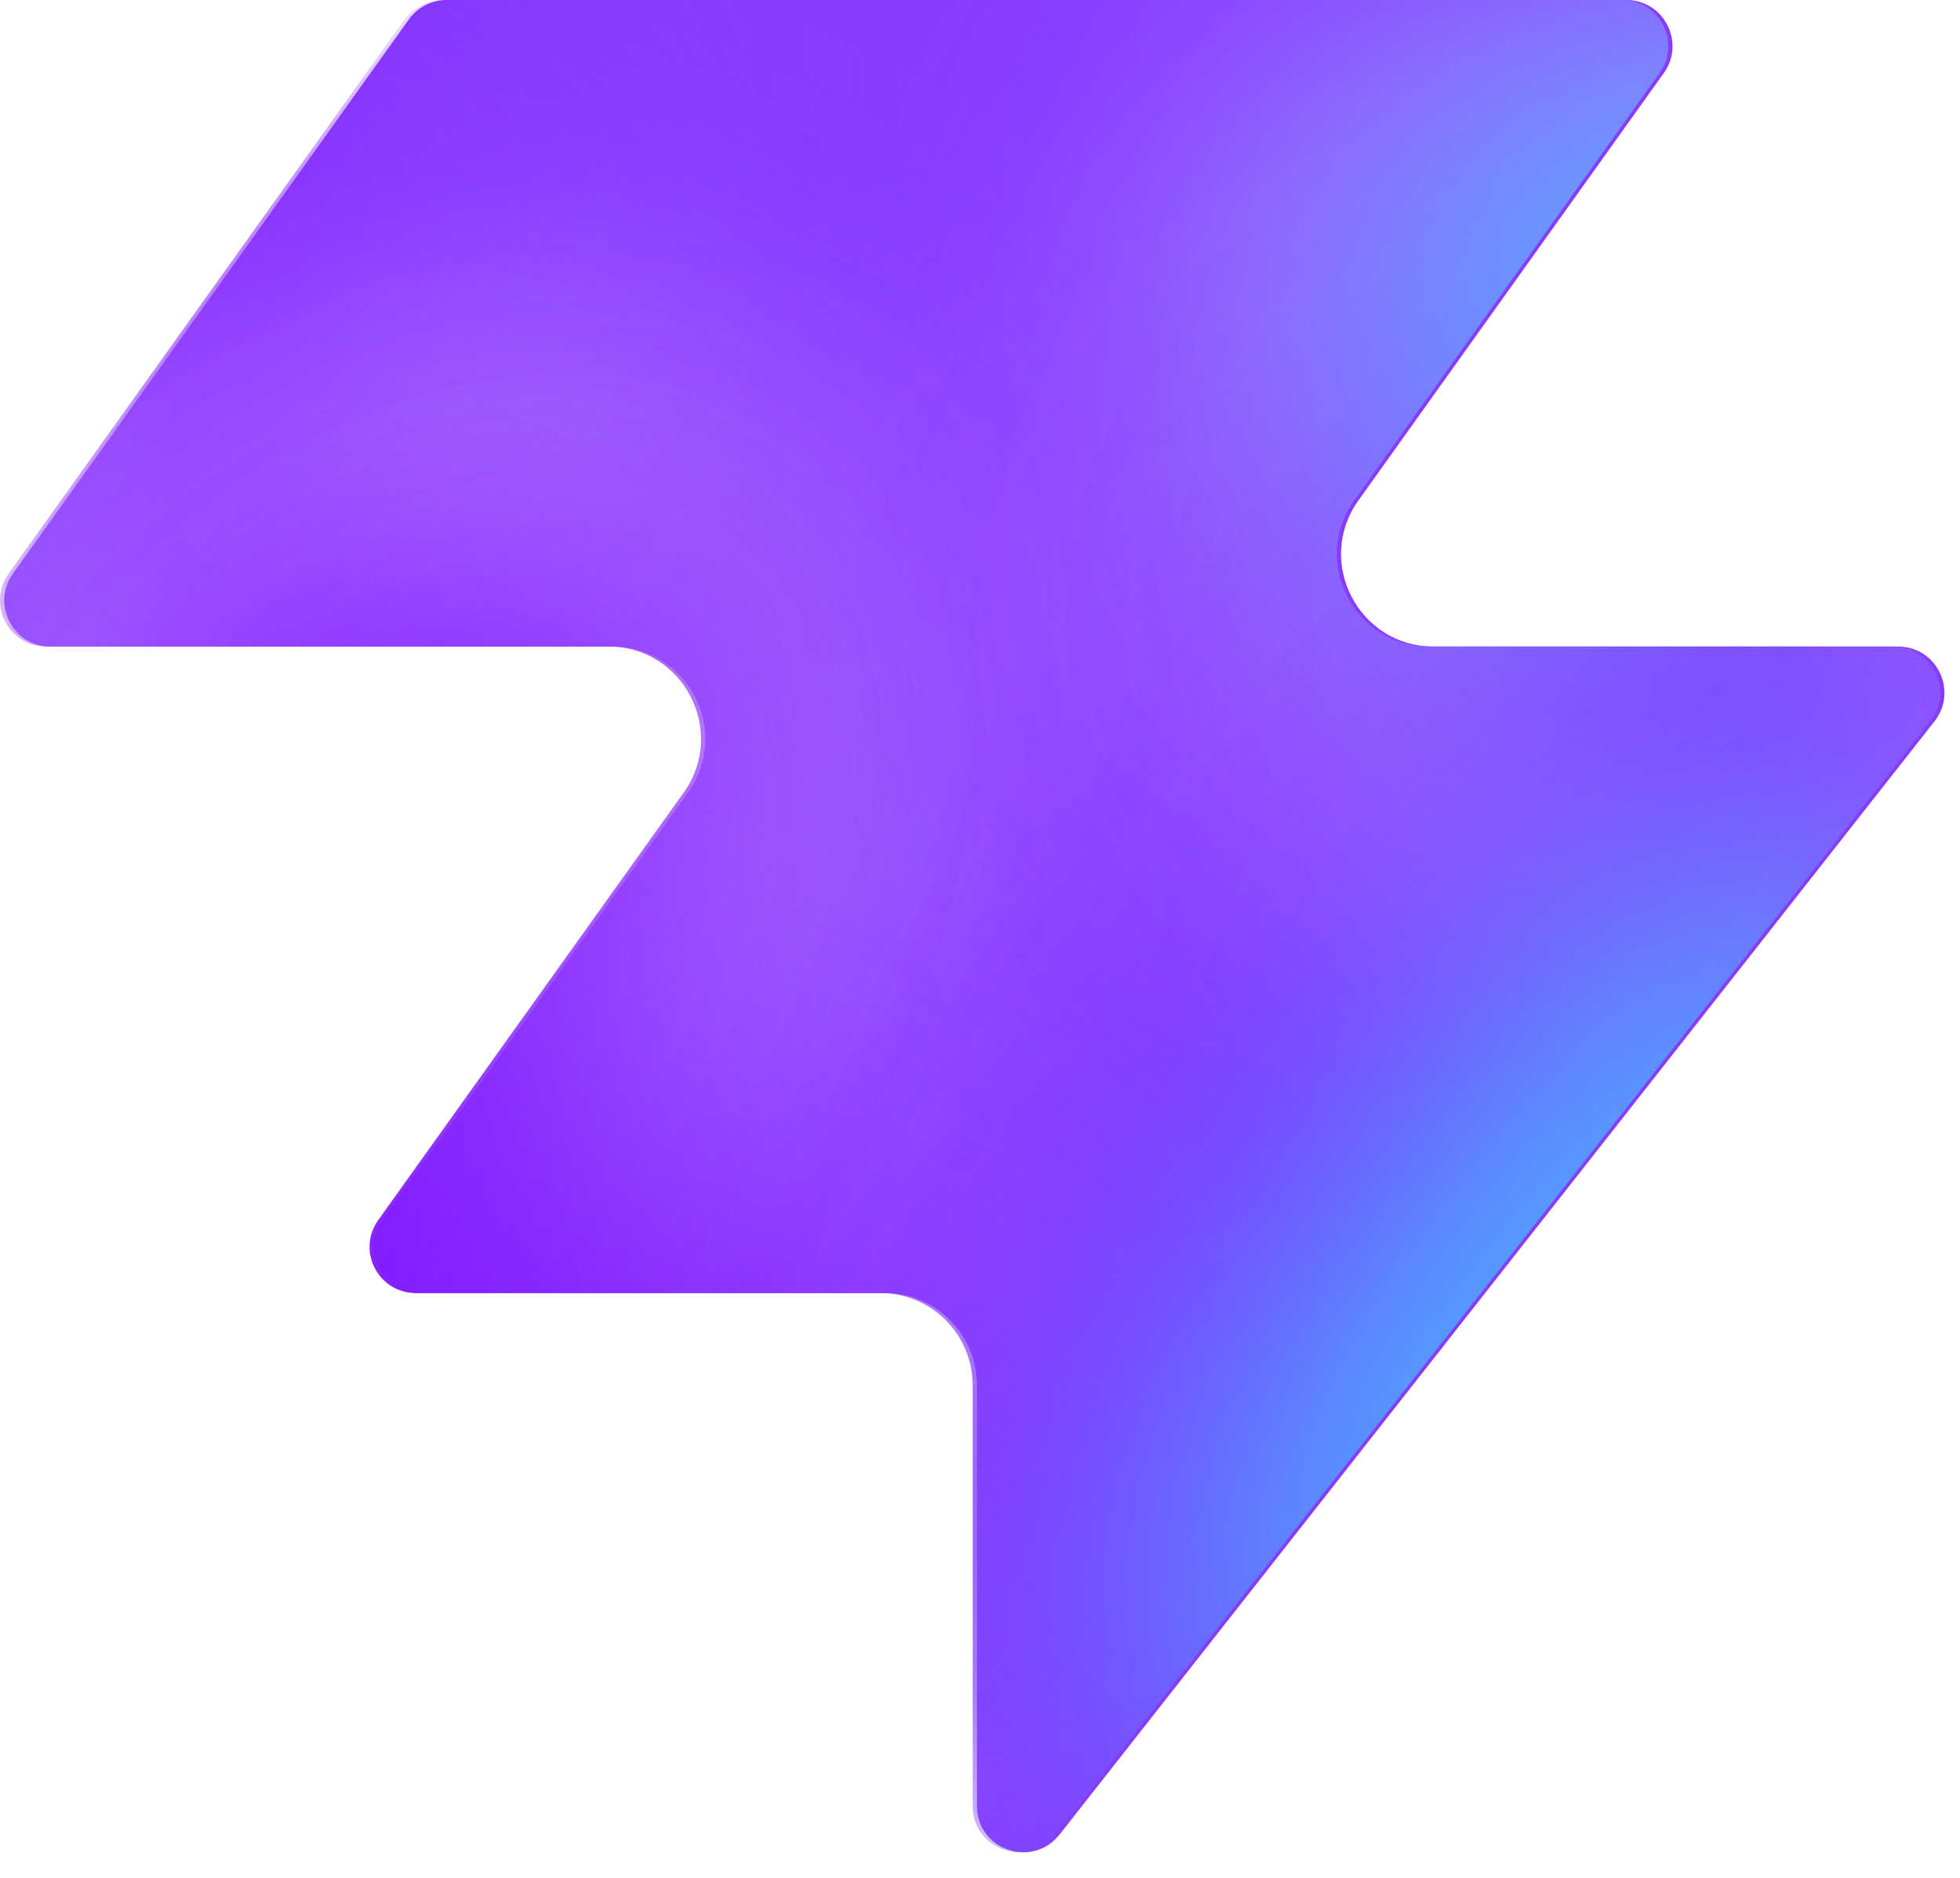
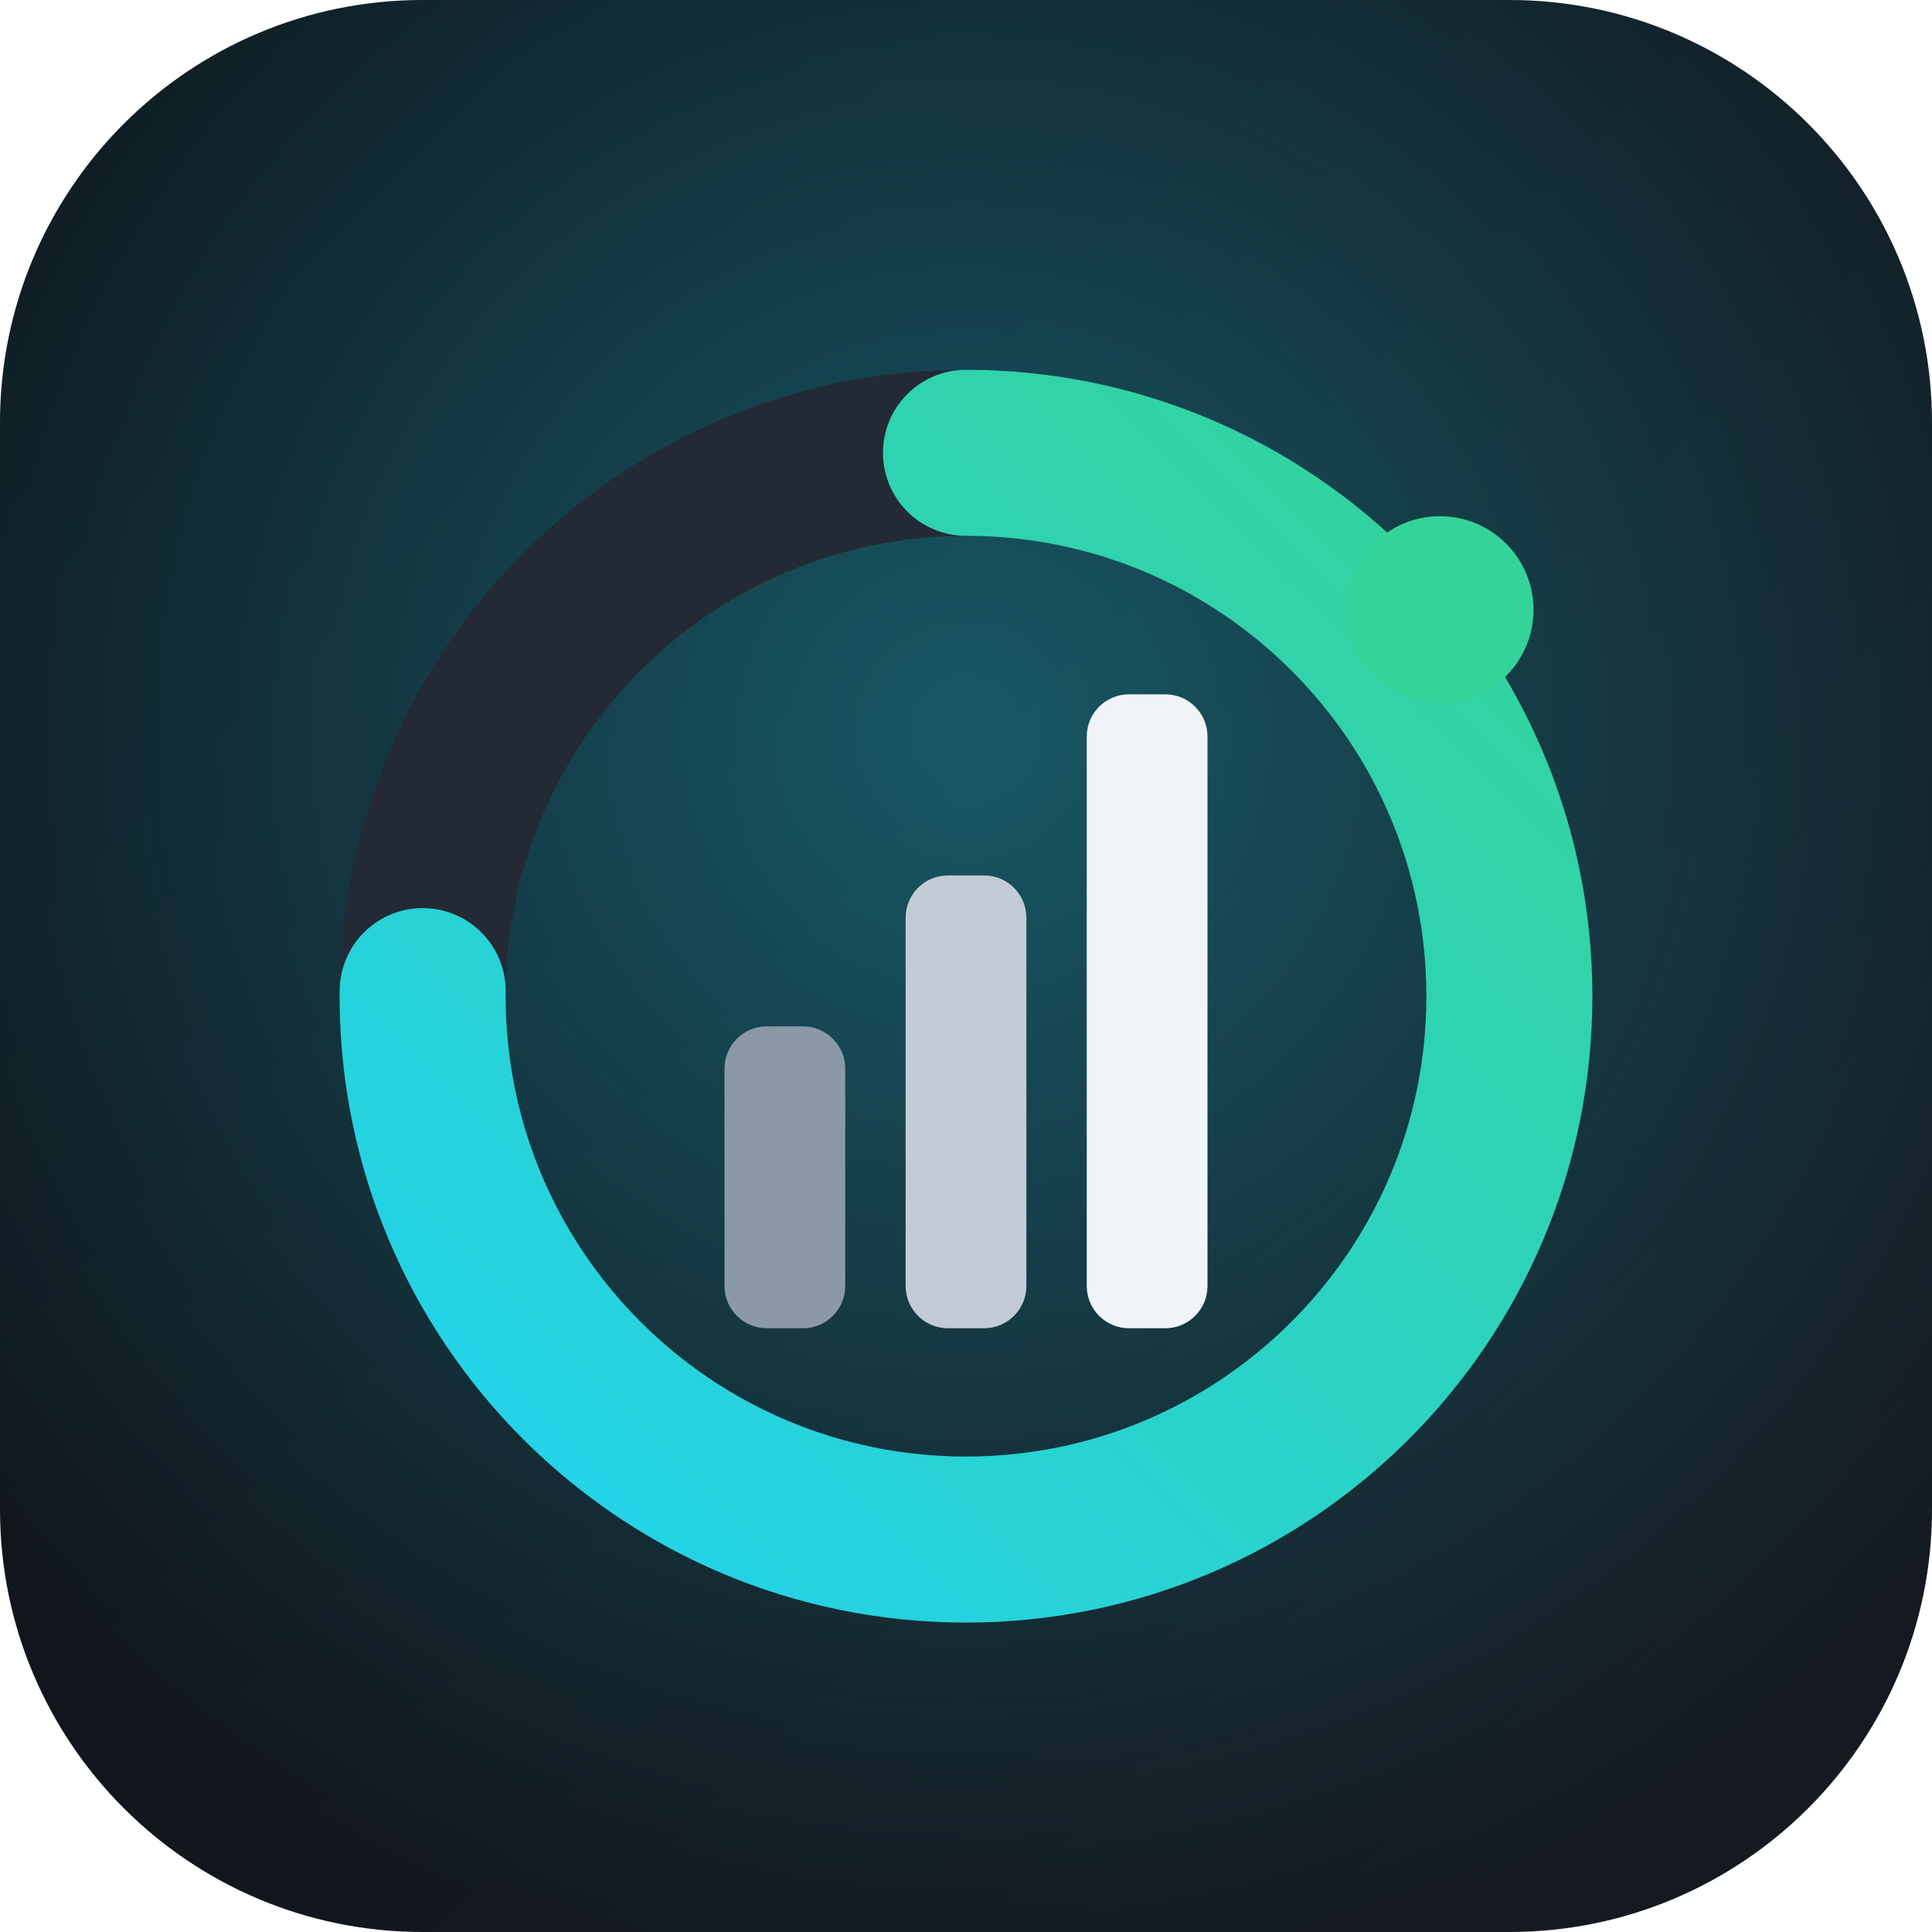
- <svg xmlns="http://www.w3.org/2000/svg" width="48" height="46" fill="none" viewBox="0 0 48 46">
-   <path fill="#863bff" d="M25.946 44.938c-.664.845-2.021.375-2.021-.698V33.937a2.26 2.26 0 0 0-2.262-2.262H10.287c-.92 0-1.456-1.04-.92-1.788l7.48-10.471c1.07-1.497 0-3.578-1.842-3.578H1.237c-.92 0-1.456-1.04-.92-1.788L10.013.474c.214-.297.556-.474.92-.474h28.894c.92 0 1.456 1.04.92 1.788l-7.48 10.471c-1.07 1.498 0 3.579 1.842 3.579h11.377c.943 0 1.473 1.088.89 1.83L25.947 44.94z" style="fill:#863bff;fill:color(display-p3 .525 .23 1);fill-opacity:1" />
-   <mask id="a" width="48" height="46" x="0" y="0" maskUnits="userSpaceOnUse" style="mask-type:alpha">
-     <path fill="#000" d="M25.842 44.938c-.664.844-2.021.375-2.021-.698V33.937a2.26 2.26 0 0 0-2.262-2.262H10.183c-.92 0-1.456-1.04-.92-1.788l7.48-10.471c1.07-1.498 0-3.579-1.842-3.579H1.133c-.92 0-1.456-1.04-.92-1.787L9.91.473c.214-.297.556-.474.92-.474h28.894c.92 0 1.456 1.04.92 1.788l-7.48 10.471c-1.07 1.498 0 3.578 1.842 3.578h11.377c.943 0 1.473 1.088.89 1.832L25.843 44.94z" style="fill:#000;fill-opacity:1" />
-   </mask>
-   <g mask="url(#a)">
-     <g filter="url(#b)">
-       <ellipse cx="5.508" cy="14.704" fill="#ede6ff" rx="5.508" ry="14.704" style="fill:#ede6ff;fill:color(display-p3 .927 .903 1);fill-opacity:1" transform="matrix(.00324 1 1 -.00324 -4.47 31.516)" />
-     </g>
-     <g filter="url(#c)">
-       <ellipse cx="10.399" cy="29.851" fill="#ede6ff" rx="10.399" ry="29.851" style="fill:#ede6ff;fill:color(display-p3 .927 .903 1);fill-opacity:1" transform="matrix(.00324 1 1 -.00324 -39.328 7.883)" />
-     </g>
-     <g filter="url(#d)">
-       <ellipse cx="5.508" cy="30.487" fill="#7e14ff" rx="5.508" ry="30.487" style="fill:#7e14ff;fill:color(display-p3 .492 .077 1);fill-opacity:1" transform="rotate(89.814 -25.913 -14.639)scale(1 -1)" />
-     </g>
-     <g filter="url(#e)">
-       <ellipse cx="5.508" cy="30.599" fill="#7e14ff" rx="5.508" ry="30.599" style="fill:#7e14ff;fill:color(display-p3 .492 .077 1);fill-opacity:1" transform="rotate(89.814 -32.644 -3.334)scale(1 -1)" />
-     </g>
-     <g filter="url(#f)">
-       <ellipse cx="5.508" cy="30.599" fill="#7e14ff" rx="5.508" ry="30.599" style="fill:#7e14ff;fill:color(display-p3 .492 .077 1);fill-opacity:1" transform="matrix(.00324 1 1 -.00324 -34.34 30.47)" />
-     </g>
-     <g filter="url(#g)">
-       <ellipse cx="14.072" cy="22.078" fill="#ede6ff" rx="14.072" ry="22.078" style="fill:#ede6ff;fill:color(display-p3 .927 .903 1);fill-opacity:1" transform="rotate(93.35 24.506 48.493)scale(-1 1)" />
-     </g>
-     <g filter="url(#h)">
-       <ellipse cx="3.47" cy="21.501" fill="#7e14ff" rx="3.47" ry="21.501" style="fill:#7e14ff;fill:color(display-p3 .492 .077 1);fill-opacity:1" transform="rotate(89.009 28.708 47.59)scale(-1 1)" />
-     </g>
-     <g filter="url(#i)">
-       <ellipse cx="3.47" cy="21.501" fill="#7e14ff" rx="3.47" ry="21.501" style="fill:#7e14ff;fill:color(display-p3 .492 .077 1);fill-opacity:1" transform="rotate(89.009 28.708 47.59)scale(-1 1)" />
-     </g>
-     <g filter="url(#j)">
-       <ellipse cx=".387" cy="8.972" fill="#7e14ff" rx="4.407" ry="29.108" style="fill:#7e14ff;fill:color(display-p3 .492 .077 1);fill-opacity:1" transform="rotate(39.51 .387 8.972)" />
-     </g>
-     <g filter="url(#k)">
-       <ellipse cx="47.523" cy="-6.092" fill="#7e14ff" rx="4.407" ry="29.108" style="fill:#7e14ff;fill:color(display-p3 .492 .077 1);fill-opacity:1" transform="rotate(37.892 47.523 -6.092)" />
-     </g>
-     <g filter="url(#l)">
-       <ellipse cx="41.412" cy="6.333" fill="#47bfff" rx="5.971" ry="9.665" style="fill:#47bfff;fill:color(display-p3 .28 .748 1);fill-opacity:1" transform="rotate(37.892 41.412 6.333)" />
-     </g>
-     <g filter="url(#m)">
-       <ellipse cx="-1.879" cy="38.332" fill="#7e14ff" rx="4.407" ry="29.108" style="fill:#7e14ff;fill:color(display-p3 .492 .077 1);fill-opacity:1" transform="rotate(37.892 -1.88 38.332)" />
-     </g>
-     <g filter="url(#n)">
-       <ellipse cx="-1.879" cy="38.332" fill="#7e14ff" rx="4.407" ry="29.108" style="fill:#7e14ff;fill:color(display-p3 .492 .077 1);fill-opacity:1" transform="rotate(37.892 -1.88 38.332)" />
-     </g>
-     <g filter="url(#o)">
-       <ellipse cx="35.651" cy="29.907" fill="#7e14ff" rx="4.407" ry="29.108" style="fill:#7e14ff;fill:color(display-p3 .492 .077 1);fill-opacity:1" transform="rotate(37.892 35.651 29.907)" />
-     </g>
-     <g filter="url(#p)">
-       <ellipse cx="38.418" cy="32.4" fill="#47bfff" rx="5.971" ry="15.297" style="fill:#47bfff;fill:color(display-p3 .28 .748 1);fill-opacity:1" transform="rotate(37.892 38.418 32.4)" />
-     </g>
-   </g>
+ <svg xmlns="http://www.w3.org/2000/svg" viewBox="0 0 64 64" width="64" height="64">
  <defs>
-     <filter id="b" width="60.045" height="41.654" x="-19.77" y="16.149" color-interpolation-filters="sRGB" filterUnits="userSpaceOnUse">
-       <feFlood flood-opacity="0" result="BackgroundImageFix" />
-       <feBlend in="SourceGraphic" in2="BackgroundImageFix" result="shape" />
-       <feGaussianBlur result="effect1_foregroundBlur_2002_17158" stdDeviation="7.659" />
-     </filter>
-     <filter id="c" width="90.34" height="51.437" x="-54.613" y="-7.533" color-interpolation-filters="sRGB" filterUnits="userSpaceOnUse">
-       <feFlood flood-opacity="0" result="BackgroundImageFix" />
-       <feBlend in="SourceGraphic" in2="BackgroundImageFix" result="shape" />
-       <feGaussianBlur result="effect1_foregroundBlur_2002_17158" stdDeviation="7.659" />
-     </filter>
-     <filter id="d" width="79.355" height="29.4" x="-49.64" y="2.03" color-interpolation-filters="sRGB" filterUnits="userSpaceOnUse">
-       <feFlood flood-opacity="0" result="BackgroundImageFix" />
-       <feBlend in="SourceGraphic" in2="BackgroundImageFix" result="shape" />
-       <feGaussianBlur result="effect1_foregroundBlur_2002_17158" stdDeviation="4.596" />
-     </filter>
-     <filter id="e" width="79.579" height="29.4" x="-45.045" y="20.029" color-interpolation-filters="sRGB" filterUnits="userSpaceOnUse">
-       <feFlood flood-opacity="0" result="BackgroundImageFix" />
-       <feBlend in="SourceGraphic" in2="BackgroundImageFix" result="shape" />
-       <feGaussianBlur result="effect1_foregroundBlur_2002_17158" stdDeviation="4.596" />
-     </filter>
-     <filter id="f" width="79.579" height="29.4" x="-43.513" y="21.178" color-interpolation-filters="sRGB" filterUnits="userSpaceOnUse">
-       <feFlood flood-opacity="0" result="BackgroundImageFix" />
-       <feBlend in="SourceGraphic" in2="BackgroundImageFix" result="shape" />
-       <feGaussianBlur result="effect1_foregroundBlur_2002_17158" stdDeviation="4.596" />
-     </filter>
-     <filter id="g" width="74.749" height="58.852" x="15.756" y="-17.901" color-interpolation-filters="sRGB" filterUnits="userSpaceOnUse">
-       <feFlood flood-opacity="0" result="BackgroundImageFix" />
-       <feBlend in="SourceGraphic" in2="BackgroundImageFix" result="shape" />
-       <feGaussianBlur result="effect1_foregroundBlur_2002_17158" stdDeviation="7.659" />
-     </filter>
-     <filter id="h" width="61.377" height="25.362" x="23.548" y="2.284" color-interpolation-filters="sRGB" filterUnits="userSpaceOnUse">
-       <feFlood flood-opacity="0" result="BackgroundImageFix" />
-       <feBlend in="SourceGraphic" in2="BackgroundImageFix" result="shape" />
-       <feGaussianBlur result="effect1_foregroundBlur_2002_17158" stdDeviation="4.596" />
-     </filter>
-     <filter id="i" width="61.377" height="25.362" x="23.548" y="2.284" color-interpolation-filters="sRGB" filterUnits="userSpaceOnUse">
-       <feFlood flood-opacity="0" result="BackgroundImageFix" />
-       <feBlend in="SourceGraphic" in2="BackgroundImageFix" result="shape" />
-       <feGaussianBlur result="effect1_foregroundBlur_2002_17158" stdDeviation="4.596" />
-     </filter>
-     <filter id="j" width="56.045" height="63.649" x="-27.636" y="-22.853" color-interpolation-filters="sRGB" filterUnits="userSpaceOnUse">
-       <feFlood flood-opacity="0" result="BackgroundImageFix" />
-       <feBlend in="SourceGraphic" in2="BackgroundImageFix" result="shape" />
-       <feGaussianBlur result="effect1_foregroundBlur_2002_17158" stdDeviation="4.596" />
-     </filter>
-     <filter id="k" width="54.814" height="64.646" x="20.116" y="-38.415" color-interpolation-filters="sRGB" filterUnits="userSpaceOnUse">
-       <feFlood flood-opacity="0" result="BackgroundImageFix" />
-       <feBlend in="SourceGraphic" in2="BackgroundImageFix" result="shape" />
-       <feGaussianBlur result="effect1_foregroundBlur_2002_17158" stdDeviation="4.596" />
-     </filter>
-     <filter id="l" width="33.541" height="35.313" x="24.641" y="-11.323" color-interpolation-filters="sRGB" filterUnits="userSpaceOnUse">
-       <feFlood flood-opacity="0" result="BackgroundImageFix" />
-       <feBlend in="SourceGraphic" in2="BackgroundImageFix" result="shape" />
-       <feGaussianBlur result="effect1_foregroundBlur_2002_17158" stdDeviation="4.596" />
-     </filter>
-     <filter id="m" width="54.814" height="64.646" x="-29.286" y="6.009" color-interpolation-filters="sRGB" filterUnits="userSpaceOnUse">
-       <feFlood flood-opacity="0" result="BackgroundImageFix" />
-       <feBlend in="SourceGraphic" in2="BackgroundImageFix" result="shape" />
-       <feGaussianBlur result="effect1_foregroundBlur_2002_17158" stdDeviation="4.596" />
-     </filter>
-     <filter id="n" width="54.814" height="64.646" x="-29.286" y="6.009" color-interpolation-filters="sRGB" filterUnits="userSpaceOnUse">
-       <feFlood flood-opacity="0" result="BackgroundImageFix" />
-       <feBlend in="SourceGraphic" in2="BackgroundImageFix" result="shape" />
-       <feGaussianBlur result="effect1_foregroundBlur_2002_17158" stdDeviation="4.596" />
-     </filter>
-     <filter id="o" width="54.814" height="64.646" x="8.244" y="-2.416" color-interpolation-filters="sRGB" filterUnits="userSpaceOnUse">
-       <feFlood flood-opacity="0" result="BackgroundImageFix" />
-       <feBlend in="SourceGraphic" in2="BackgroundImageFix" result="shape" />
-       <feGaussianBlur result="effect1_foregroundBlur_2002_17158" stdDeviation="4.596" />
-     </filter>
-     <filter id="p" width="39.409" height="43.623" x="18.713" y="10.588" color-interpolation-filters="sRGB" filterUnits="userSpaceOnUse">
-       <feFlood flood-opacity="0" result="BackgroundImageFix" />
-       <feBlend in="SourceGraphic" in2="BackgroundImageFix" result="shape" />
-       <feGaussianBlur result="effect1_foregroundBlur_2002_17158" stdDeviation="4.596" />
-     </filter>
+     <linearGradient id="bg" x1="0%" y1="0%" x2="100%" y2="100%">
+       <stop offset="0%" stop-color="#0d1117" />
+       <stop offset="100%" stop-color="#161b22" />
+     </linearGradient>
+     <radialGradient id="glow" cx="50%" cy="38%" r="65%">
+       <stop offset="0%" stop-color="#22d3ee" stop-opacity="0.35" />
+       <stop offset="100%" stop-color="#22d3ee" stop-opacity="0" />
+     </radialGradient>
+     <linearGradient id="ring" x1="0%" y1="0%" x2="100%" y2="100%">
+       <stop offset="0%" stop-color="#22d3ee" />
+       <stop offset="100%" stop-color="#34d399" />
+     </linearGradient>
  </defs>
+   <rect width="64" height="64" rx="14" fill="url(#bg)" />
+   <rect width="64" height="64" rx="14" fill="url(#glow)" />
+   <circle cx="32" cy="33" r="18" fill="none" stroke="#232a35" stroke-width="5.5" />
+   <circle cx="32" cy="33" r="18" fill="none" stroke="url(#ring)" stroke-width="5.5" stroke-linecap="round" stroke-dasharray="85 113" transform="rotate(-90 32 33)" />
+   <circle cx="47.7" cy="20.2" r="3.1" fill="#34d399" />
+   <rect x="24" y="34" width="4" height="10" rx="1.4" fill="#8b98a8" />
+   <rect x="30" y="29" width="4" height="15" rx="1.4" fill="#c3cbd6" />
+   <rect x="36" y="23" width="4" height="21" rx="1.4" fill="#f0f4f8" />
</svg>
